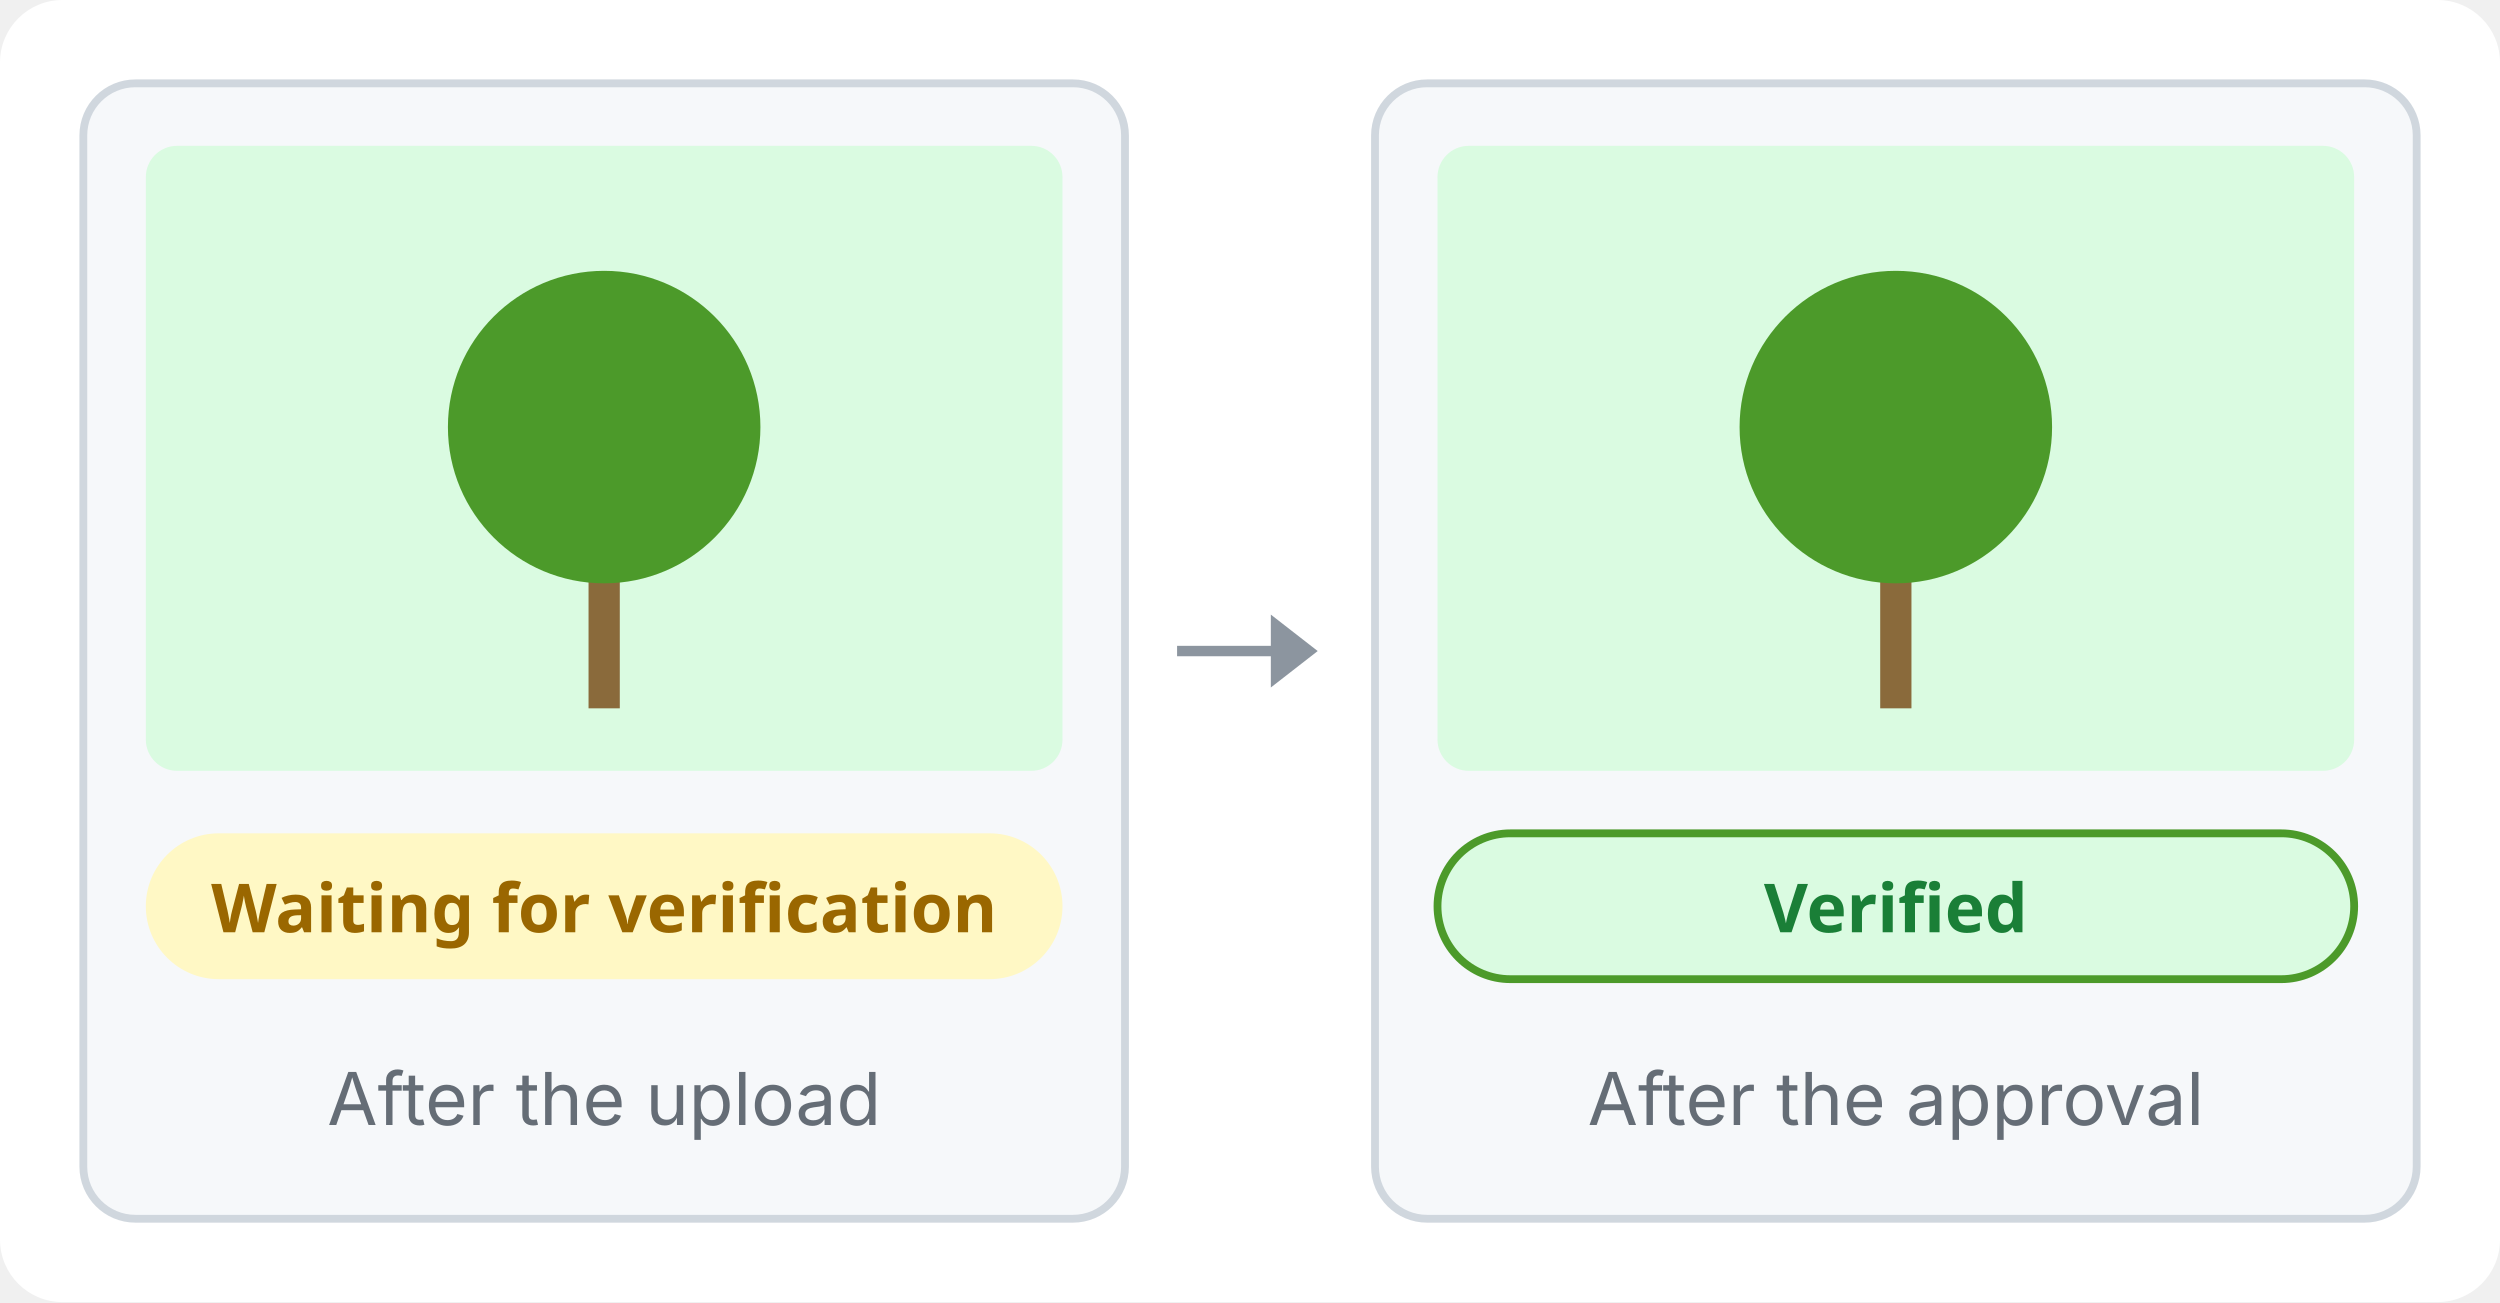
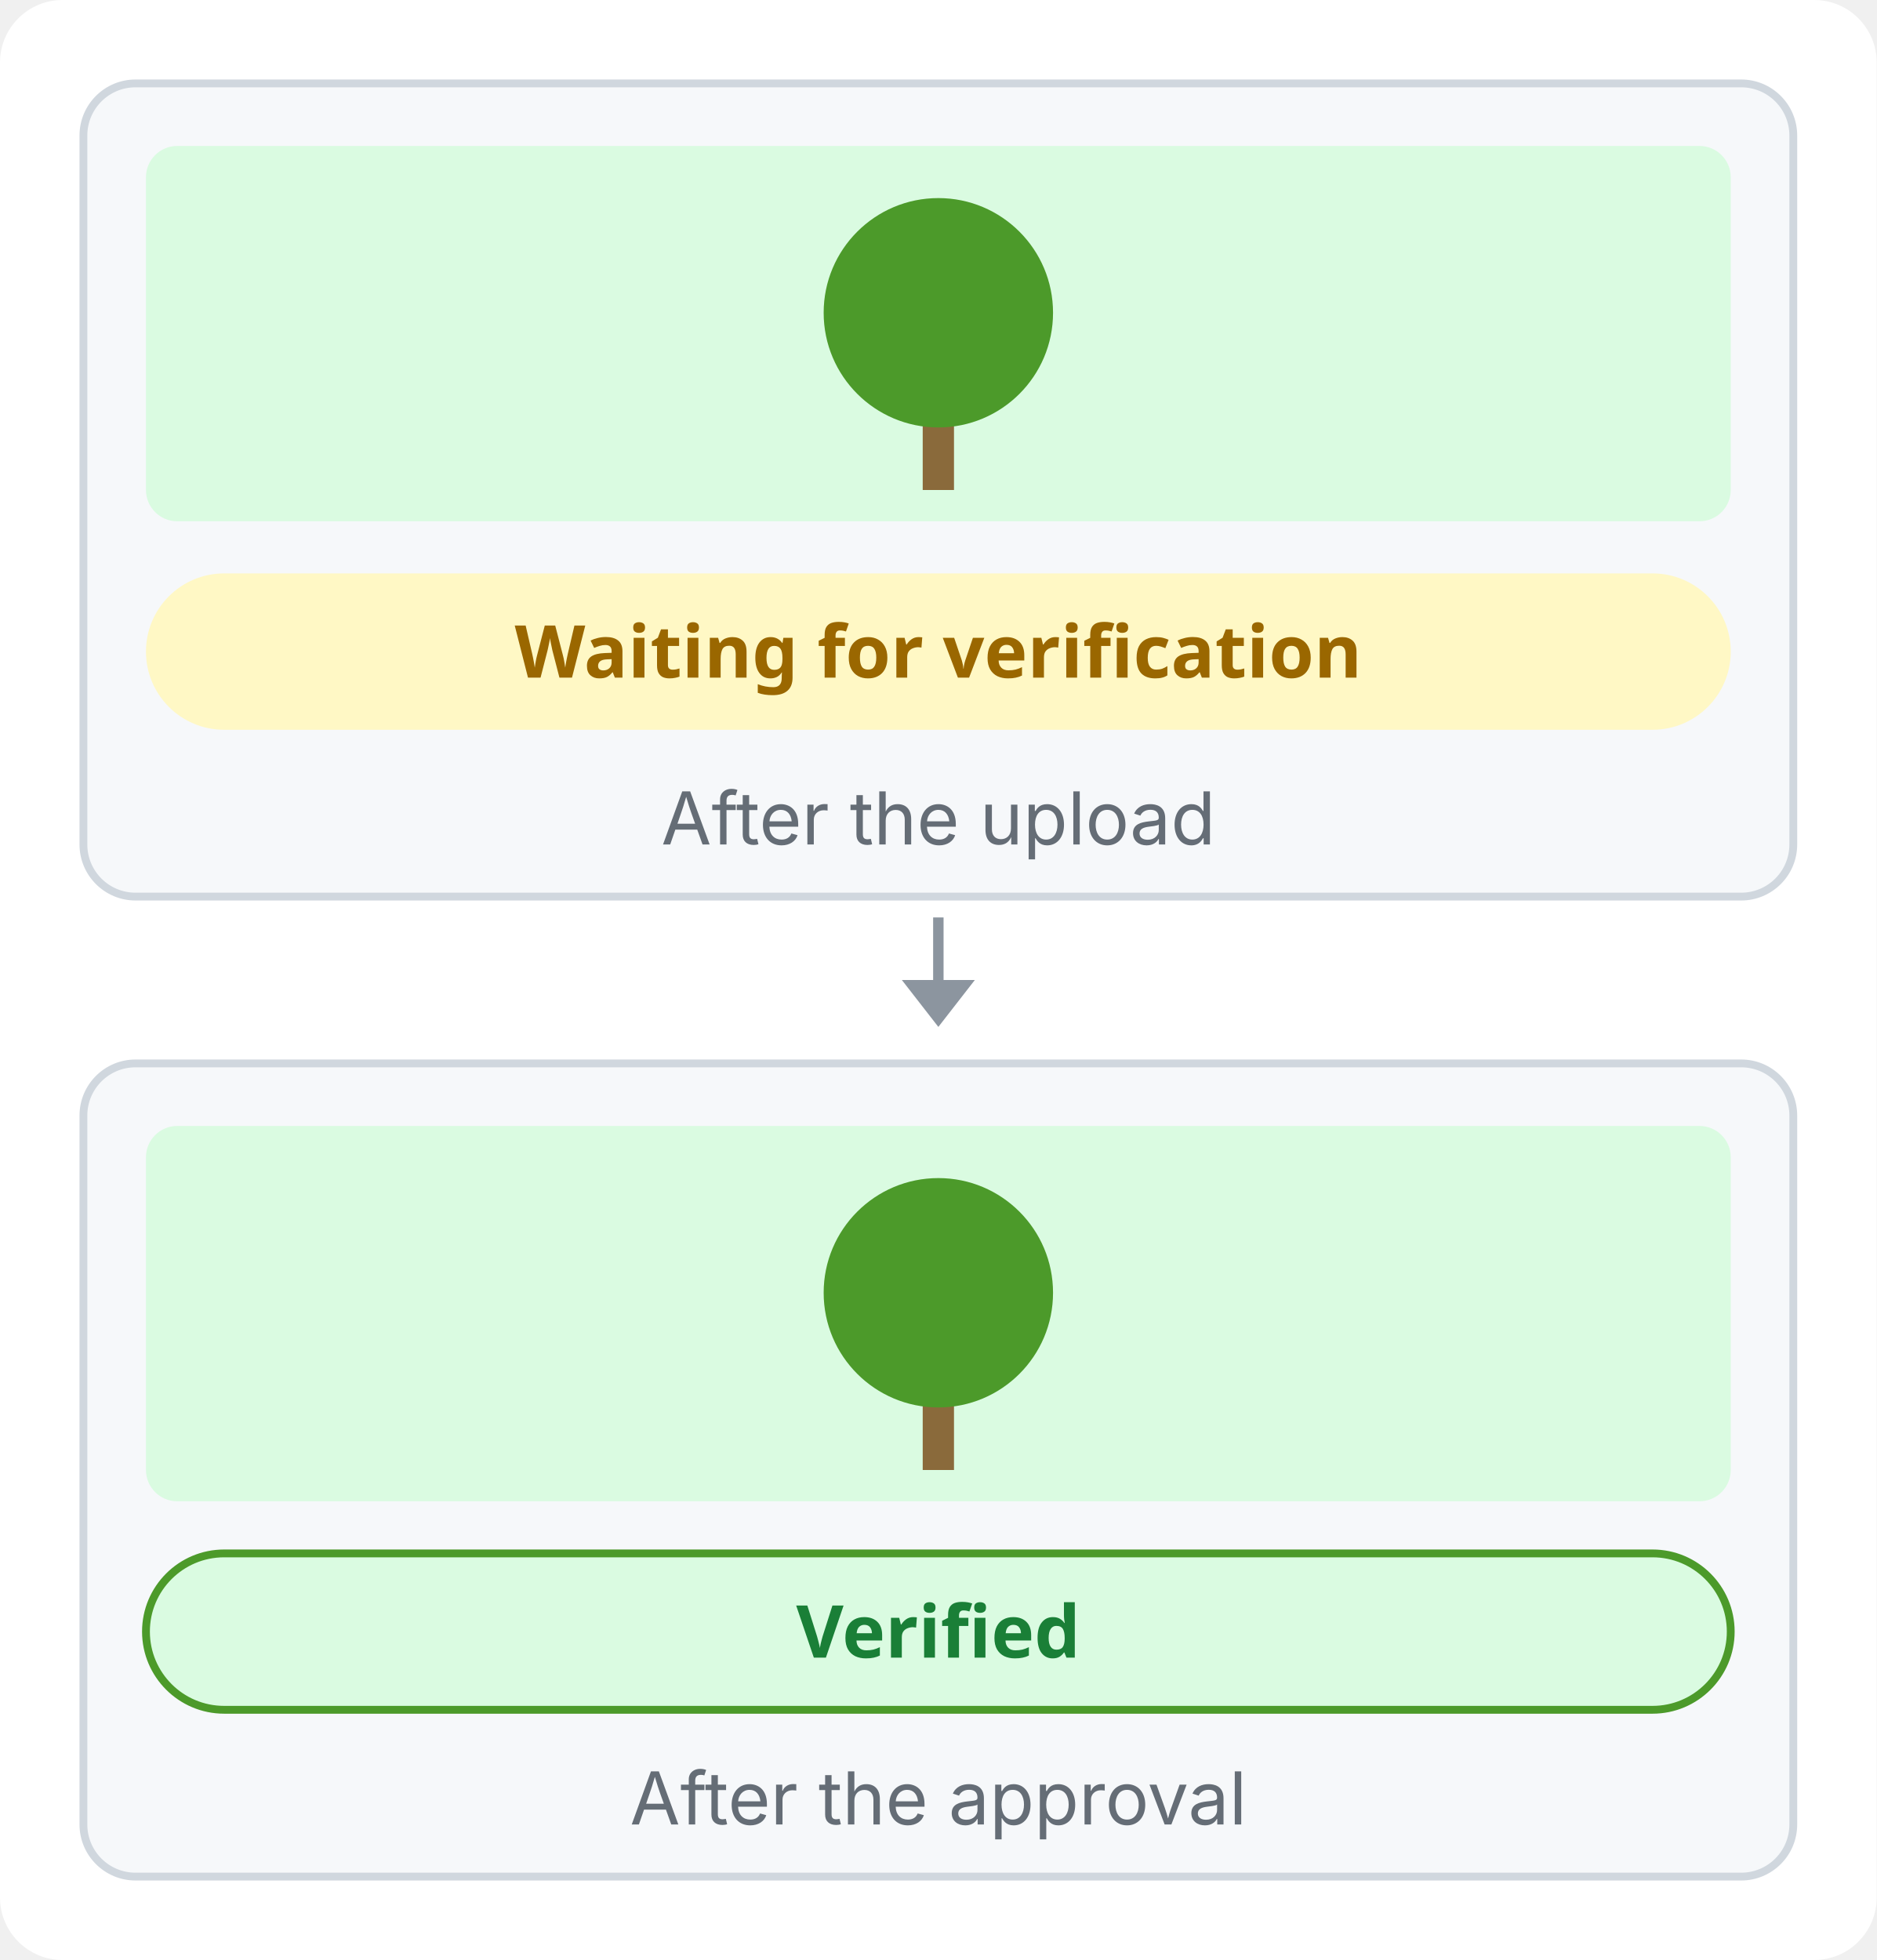
- <svg xmlns="http://www.w3.org/2000/svg" viewBox="0 0 480 250" role="img" aria-labelledby="t">
+ <svg xmlns="http://www.w3.org/2000/svg" viewBox="0 0 360 376" role="img" aria-labelledby="t">
  <style>
-   .bg{fill:#ffffff}.card{fill:#f6f8fa;stroke:#d0d7de;stroke-width:1.5}.line{stroke:#8c959f;stroke-width:2;fill:none}
-   .t{font:600 17px system-ui,-apple-system,"Segoe UI",sans-serif;fill:#1f2328}.s{font:14px system-ui,-apple-system,"Segoe UI",sans-serif;fill:#656d76}
-   .mono{font:13px ui-monospace,Menlo,monospace;fill:#656d76}.num{font:700 15px system-ui,sans-serif;fill:#ffffff}
-   .g{fill:#4c9a2a}.gl{fill:#dafbe1}.a{fill:#bf8700}.al{fill:#fff8c5}.r{fill:#cf222e}.b{fill:#0969da}.bl{fill:#ddf4ff}.w{fill:#ffffff}
-   .tree1{fill:#4c9a2a}.trunk{fill:#8a6a3b}.dash{stroke-dasharray:6 5}
-   @media (prefers-color-scheme: dark){.bg{fill:#0d1117}.card{fill:#161b22;stroke:#30363d}.t{fill:#e6edf3}.s,.mono{fill:#8b949e}
-   .gl{fill:#12261e}.al{fill:#272115}.bl{fill:#0c2d6b}.line{stroke:#6e7681}.w{fill:#0d1117}}
+   .bg{fill:#ffffff}.card{fill:#f6f8fa;stroke:#d0d7de;stroke-width:1.5}.line{stroke:#8c959f;stroke-width:2;fill:none}.s{font:14px system-ui,-apple-system,"Segoe UI",sans-serif;fill:#656d76}.gl{fill:#dafbe1}.al{fill:#fff8c5}.tree1{fill:#4c9a2a}.trunk{fill:#8a6a3b}
+   @media (prefers-color-scheme: dark){.bg{fill:#0d1117}.card{fill:#161b22;stroke:#30363d}.s{fill:#8b949e}.gl{fill:#12261e}.al{fill:#272115}.line{stroke:#6e7681}}
</style>
-   <rect class="bg" width="480" height="250" rx="12" />
+   <rect class="bg" width="360" height="376" rx="12" />
  <g>
-     <rect class="card" x="16" y="16" width="200" height="218" rx="10" />
-     <rect class="gl" x="28" y="28" width="176" height="120" rx="6" />
-     <rect class="trunk" x="113" y="96" width="6" height="40" />
-     <circle class="tree1" cx="116" cy="82" r="30" />
-     <rect class="al" x="28" y="160" width="176" height="28" rx="14" />
-     <text x="116" y="179" text-anchor="middle" style="font:600 13px system-ui,sans-serif;fill:#9a6700">Waiting for verification</text>
-     <text class="s" x="116" y="216" text-anchor="middle">After the upload</text>
+     <rect class="card" x="16" y="16" width="328" height="156" rx="10" />
+     <rect class="gl" x="28" y="28" width="304" height="72" rx="6" />
+     <rect class="trunk" x="177" y="70" width="6" height="24" />
+     <circle class="tree1" cx="180" cy="60" r="22" />
+     <rect class="al" x="28" y="110" width="304" height="30" rx="15" />
+     <text x="180" y="130" text-anchor="middle" style="font:600 14px system-ui,sans-serif;fill:#9a6700">Waiting for verification</text>
+     <text class="s" x="180" y="162" text-anchor="middle">After the upload</text>
  </g>
-   <path class="line" d="M226 125h20" />
-   <path d="M244 118l9 7-9 7z" fill="#8c959f" />
+   <path class="line" d="M180 176v13" />
+   <path d="M173 188l7 9 7-9z" fill="#8c959f" />
  <g>
-     <rect class="card" x="264" y="16" width="200" height="218" rx="10" />
-     <rect class="gl" x="276" y="28" width="176" height="120" rx="6" />
-     <rect class="trunk" x="361" y="96" width="6" height="40" />
-     <circle class="tree1" cx="364" cy="82" r="30" />
-     <rect class="gl" x="276" y="160" width="176" height="28" rx="14" stroke="#4c9a2a" stroke-width="1.5" />
-     <text x="364" y="179" text-anchor="middle" style="font:600 13px system-ui,sans-serif;fill:#1a7f37">Verified</text>
-     <text class="s" x="364" y="216" text-anchor="middle">After the approval</text>
+     <rect class="card" x="16" y="204" width="328" height="156" rx="10" />
+     <rect class="gl" x="28" y="216" width="304" height="72" rx="6" />
+     <rect class="trunk" x="177" y="258" width="6" height="24" />
+     <circle class="tree1" cx="180" cy="248" r="22" />
+     <rect class="gl" x="28" y="298" width="304" height="30" rx="15" stroke="#4c9a2a" stroke-width="1.5" />
+     <text x="180" y="318" text-anchor="middle" style="font:600 14px system-ui,sans-serif;fill:#1a7f37">Verified</text>
+     <text class="s" x="180" y="350" text-anchor="middle">After the approval</text>
  </g>
</svg>
